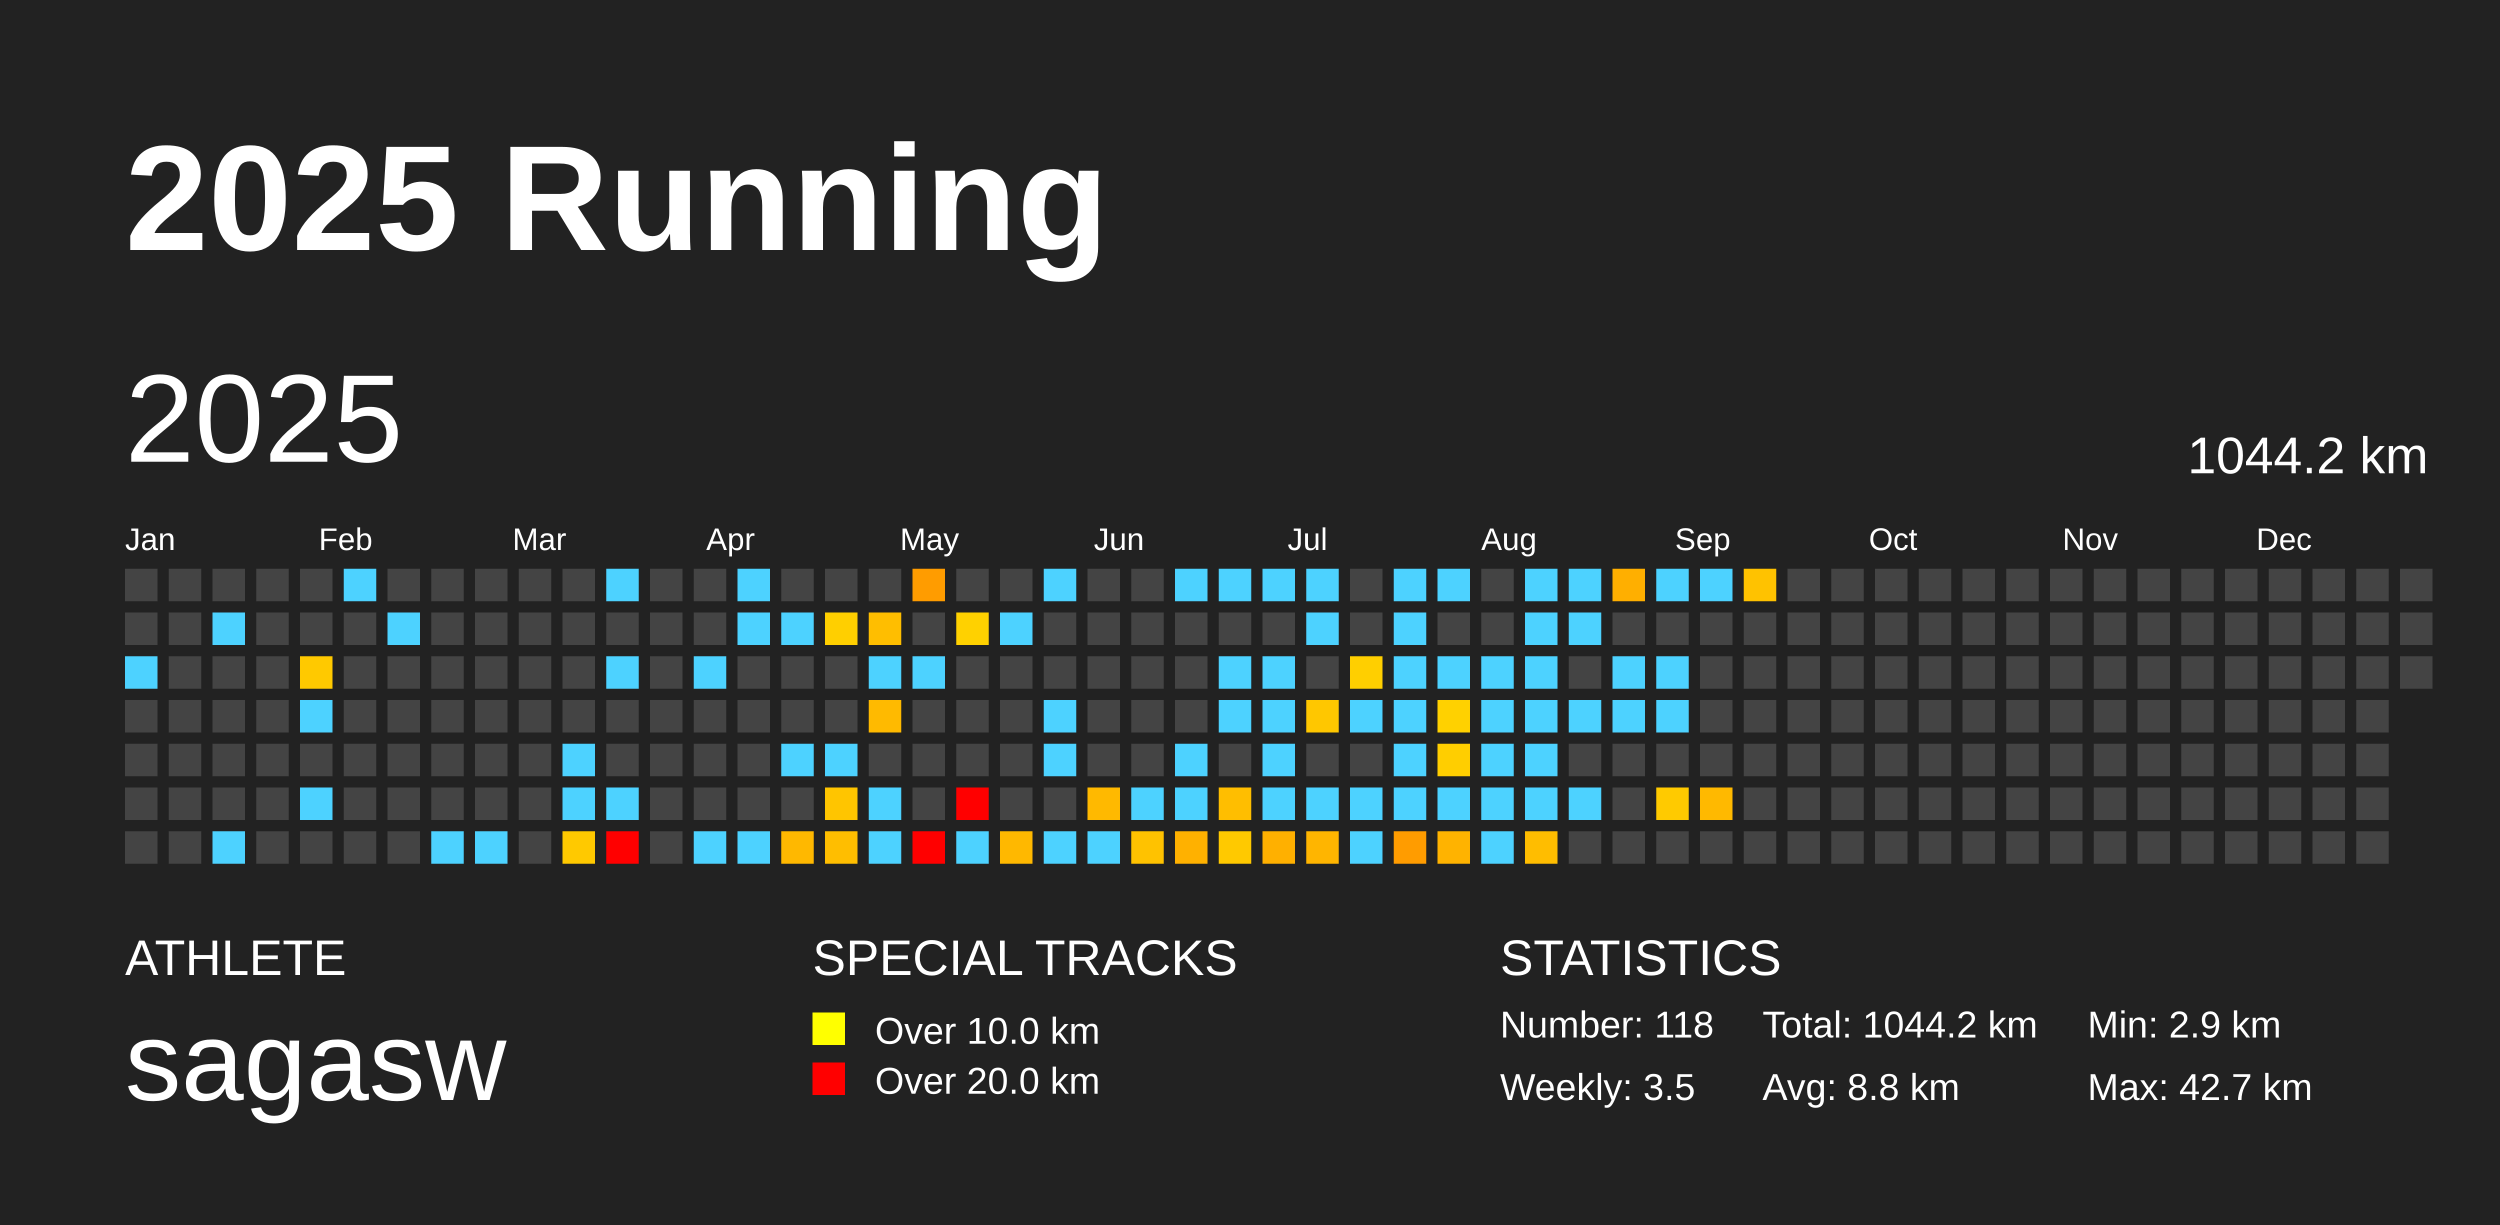
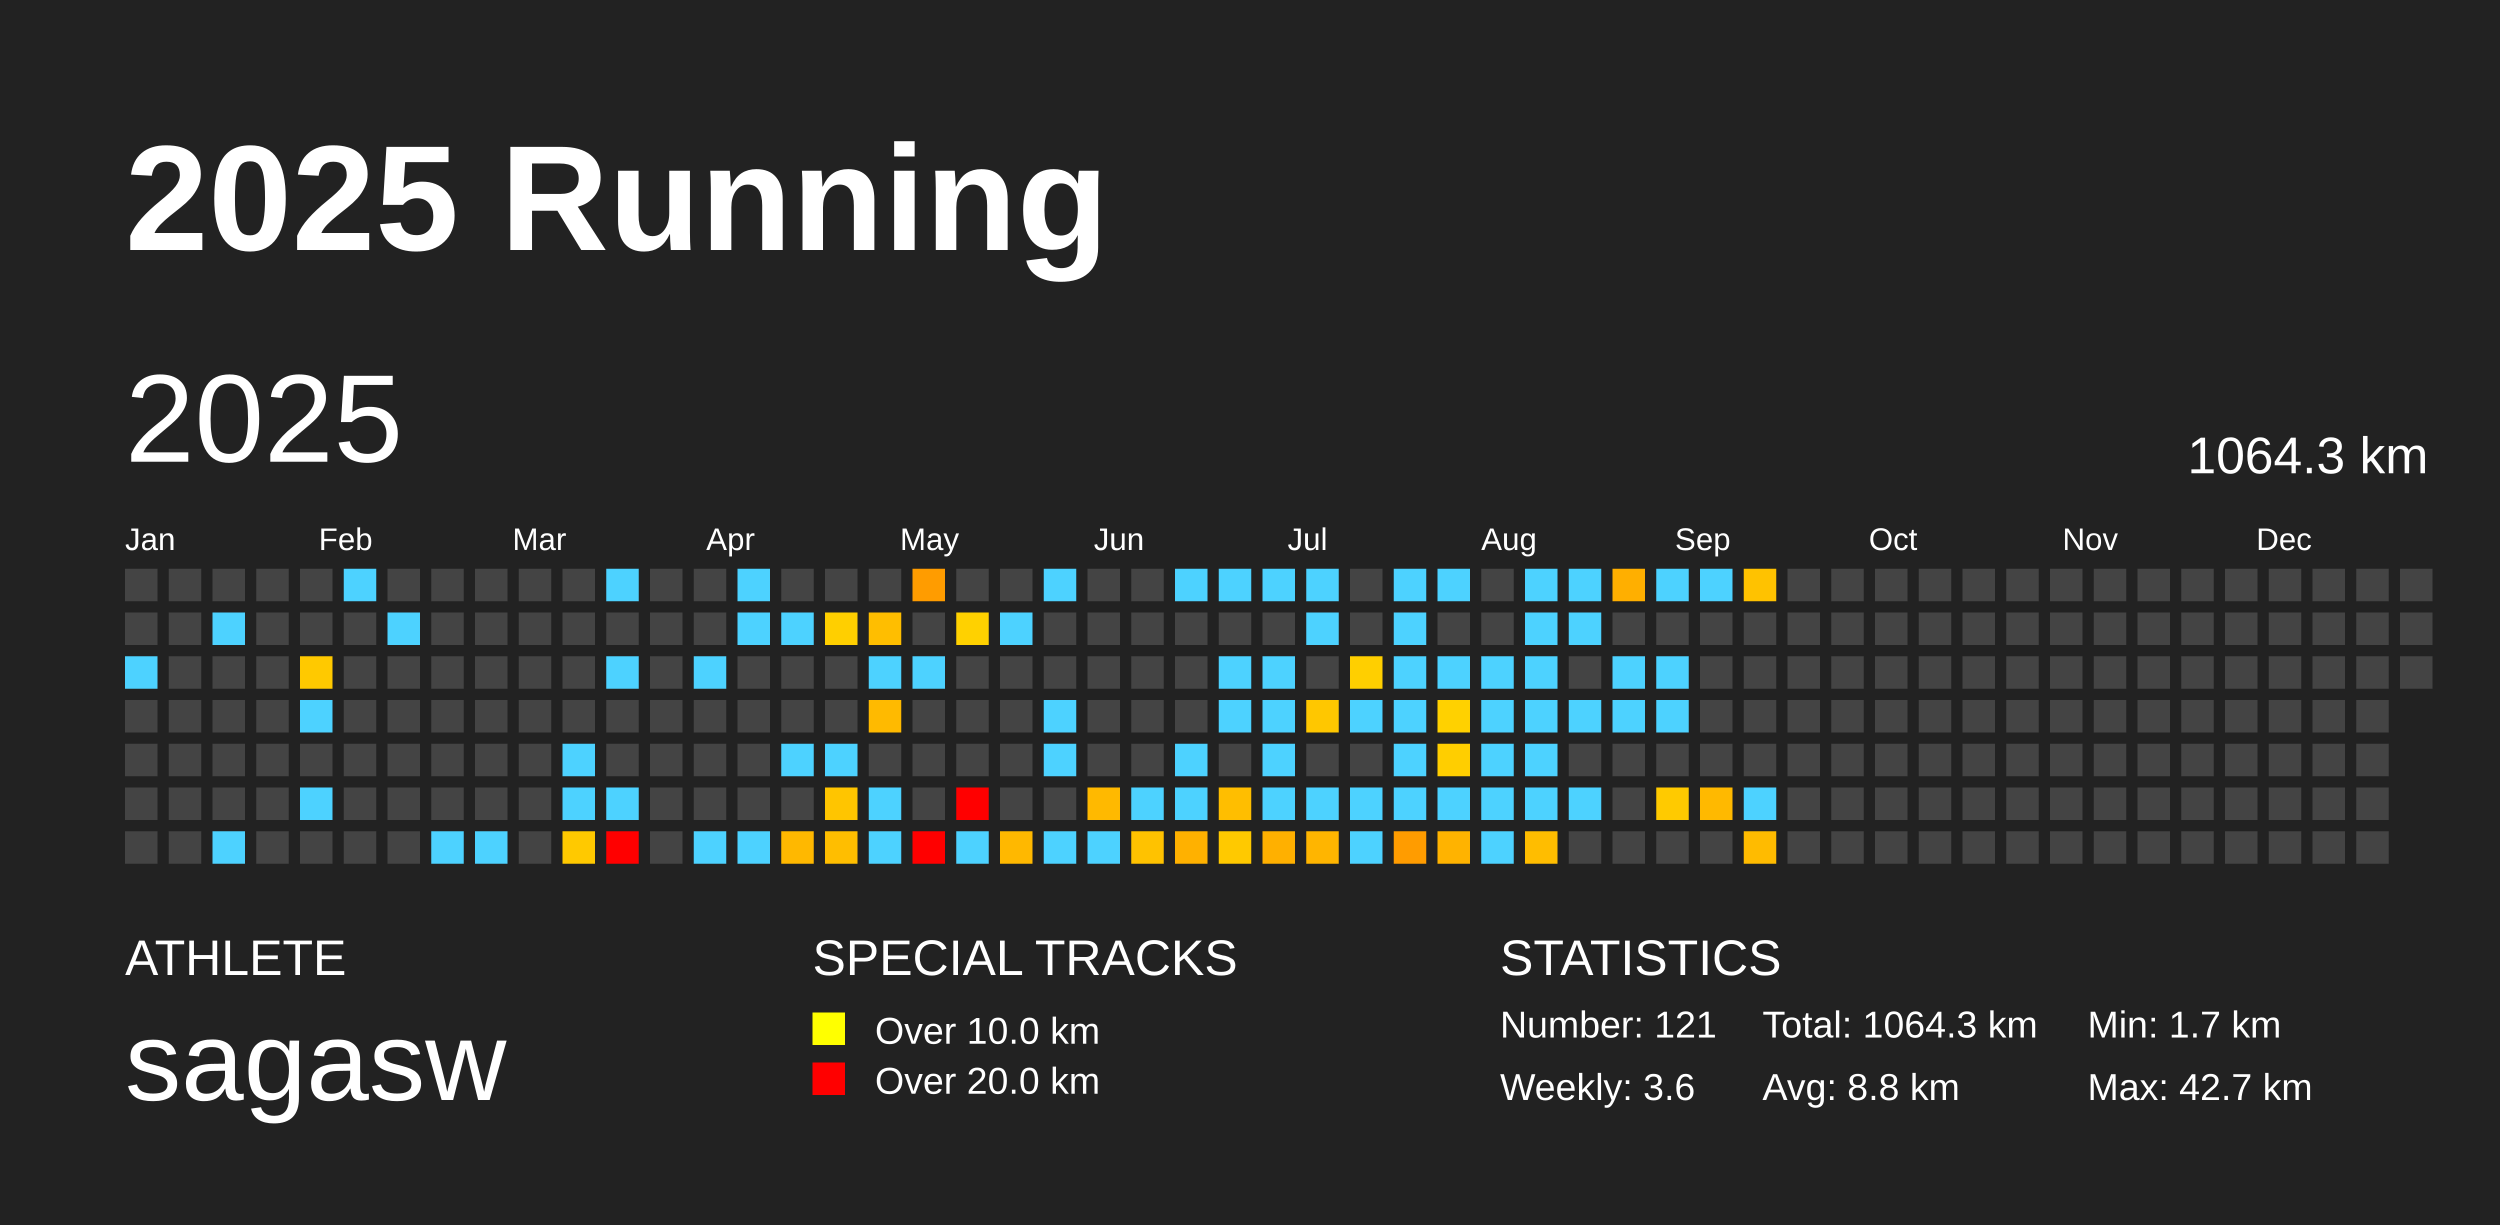
<svg xmlns="http://www.w3.org/2000/svg" baseProfile="full" height="98mm" version="1.1" viewBox="0,0,200,98" width="200mm">
  <defs />
  <rect fill="#222222" height="98" width="200" x="0" y="0" />
  <text fill="#FFFFFF" style="font-size:12px; font-family:Arial; font-weight:bold;" x="10" y="20">2025 Running</text>
  <text fill="#FFFFFF" style="font-size:4px; font-family:Arial" x="10" y="78">ATHLETE</text>
  <text fill="#FFFFFF" style="font-size:9px; font-family:Arial" x="10" y="88">sagasw</text>
  <text fill="#FFFFFF" style="font-size:4px; font-family:Arial" x="65" y="78">SPECIAL TRACKS</text>
  <rect fill="yellow" height="2.6" width="2.6" x="65" y="81" />
  <text fill="#FFFFFF" style="font-size:3px; font-family:Arial" x="70" y="83.5">Over 10.0 km</text>
  <rect fill="red" height="2.6" width="2.6" x="65" y="85" />
  <text fill="#FFFFFF" style="font-size:3px; font-family:Arial" x="70" y="87.5">Over 20.0 km</text>
  <text fill="#FFFFFF" style="font-size:4px; font-family:Arial" x="120" y="78">STATISTICS</text>
-   <text fill="#FFFFFF" style="font-size:3px; font-family:Arial" x="120" y="83">Number: 118</text>
-   <text fill="#FFFFFF" style="font-size:3px; font-family:Arial" x="120" y="88">Weekly: 3.5</text>
-   <text fill="#FFFFFF" style="font-size:3px; font-family:Arial" x="141" y="83">Total: 1044.2 km</text>
+   <text fill="#FFFFFF" style="font-size:3px; font-family:Arial" x="120" y="83">Number: 121</text>
+   <text fill="#FFFFFF" style="font-size:3px; font-family:Arial" x="120" y="88">Weekly: 3.6</text>
+   <text fill="#FFFFFF" style="font-size:3px; font-family:Arial" x="141" y="83">Total: 1064.3 km</text>
  <text fill="#FFFFFF" style="font-size:3px; font-family:Arial" x="141" y="88">Avg: 8.8 km</text>
-   <text fill="#FFFFFF" style="font-size:3px; font-family:Arial" x="167" y="83">Min: 2.9 km</text>
+   <text fill="#FFFFFF" style="font-size:3px; font-family:Arial" x="167" y="83">Min: 1.7 km</text>
  <text fill="#FFFFFF" style="font-size:3px; font-family:Arial" x="167" y="88">Max: 42.7 km</text>
  <text dominant-baseline="hanging" fill="#FFFFFF" style="font-size:10.0px; font-family:Arial;" x="10" y="30">2025</text>
-   <text dominant-baseline="hanging" fill="#FFFFFF" style="font-size:4.125px; font-family:Arial;" x="175" y="35">1044.2 km</text>
+   <text dominant-baseline="hanging" fill="#FFFFFF" style="font-size:4.125px; font-family:Arial;" x="175" y="35">1064.3 km</text>
  <text fill="#FFFFFF" style="font-size:2.5px; font-family:Arial" x="10.0" y="44">Jan</text>
  <text fill="#FFFFFF" style="font-size:2.5px; font-family:Arial" x="25.5" y="44">Feb</text>
  <text fill="#FFFFFF" style="font-size:2.5px; font-family:Arial" x="41.0" y="44">Mar</text>
  <text fill="#FFFFFF" style="font-size:2.5px; font-family:Arial" x="56.5" y="44">Apr</text>
  <text fill="#FFFFFF" style="font-size:2.5px; font-family:Arial" x="72.0" y="44">May</text>
  <text fill="#FFFFFF" style="font-size:2.5px; font-family:Arial" x="87.5" y="44">Jun</text>
  <text fill="#FFFFFF" style="font-size:2.5px; font-family:Arial" x="103.0" y="44">Jul</text>
  <text fill="#FFFFFF" style="font-size:2.5px; font-family:Arial" x="118.5" y="44">Aug</text>
  <text fill="#FFFFFF" style="font-size:2.5px; font-family:Arial" x="134.0" y="44">Sep</text>
  <text fill="#FFFFFF" style="font-size:2.5px; font-family:Arial" x="149.5" y="44">Oct</text>
  <text fill="#FFFFFF" style="font-size:2.5px; font-family:Arial" x="165.0" y="44">Nov</text>
  <text fill="#FFFFFF" style="font-size:2.5px; font-family:Arial" x="180.5" y="44">Dec</text>
  <rect fill="#444444" height="2.6" width="2.6" x="10.0" y="45.5" />
  <rect fill="#444444" height="2.6" width="2.6" x="10.0" y="49.0" />
  <rect fill="#4dd2ff" height="2.6" width="2.6" x="10.0" y="52.5" />
  <rect fill="#444444" height="2.6" width="2.6" x="10.0" y="56.0" />
  <rect fill="#444444" height="2.6" width="2.6" x="10.0" y="59.5" />
  <rect fill="#444444" height="2.6" width="2.6" x="10.0" y="63.0" />
  <rect fill="#444444" height="2.6" width="2.6" x="10.0" y="66.5" />
  <rect fill="#444444" height="2.6" width="2.6" x="13.5" y="45.5" />
  <rect fill="#444444" height="2.6" width="2.6" x="13.5" y="49.0" />
  <rect fill="#444444" height="2.6" width="2.6" x="13.5" y="52.5" />
  <rect fill="#444444" height="2.6" width="2.6" x="13.5" y="56.0" />
  <rect fill="#444444" height="2.6" width="2.6" x="13.5" y="59.5" />
  <rect fill="#444444" height="2.6" width="2.6" x="13.5" y="63.0" />
  <rect fill="#444444" height="2.6" width="2.6" x="13.5" y="66.5" />
  <rect fill="#444444" height="2.6" width="2.6" x="17.0" y="45.5" />
  <rect fill="#4dd2ff" height="2.6" width="2.6" x="17.0" y="49.0" />
  <rect fill="#444444" height="2.6" width="2.6" x="17.0" y="52.5" />
  <rect fill="#444444" height="2.6" width="2.6" x="17.0" y="56.0" />
  <rect fill="#444444" height="2.6" width="2.6" x="17.0" y="59.5" />
  <rect fill="#444444" height="2.6" width="2.6" x="17.0" y="63.0" />
  <rect fill="#4dd2ff" height="2.6" width="2.6" x="17.0" y="66.5" />
  <rect fill="#444444" height="2.6" width="2.6" x="20.5" y="45.5" />
  <rect fill="#444444" height="2.6" width="2.6" x="20.5" y="49.0" />
  <rect fill="#444444" height="2.6" width="2.6" x="20.5" y="52.5" />
  <rect fill="#444444" height="2.6" width="2.6" x="20.5" y="56.0" />
  <rect fill="#444444" height="2.6" width="2.6" x="20.5" y="59.5" />
  <rect fill="#444444" height="2.6" width="2.6" x="20.5" y="63.0" />
  <rect fill="#444444" height="2.6" width="2.6" x="20.5" y="66.5" />
  <rect fill="#444444" height="2.6" width="2.6" x="24.0" y="45.5" />
  <rect fill="#444444" height="2.6" width="2.6" x="24.0" y="49.0" />
  <rect fill="#ffc900" height="2.6" width="2.6" x="24.0" y="52.5" />
  <rect fill="#4dd2ff" height="2.6" width="2.6" x="24.0" y="56.0" />
  <rect fill="#444444" height="2.6" width="2.6" x="24.0" y="59.5" />
  <rect fill="#4dd2ff" height="2.6" width="2.6" x="24.0" y="63.0" />
  <rect fill="#444444" height="2.6" width="2.6" x="24.0" y="66.5" />
  <rect fill="#4dd2ff" height="2.6" width="2.6" x="27.5" y="45.5" />
  <rect fill="#444444" height="2.6" width="2.6" x="27.5" y="49.0" />
  <rect fill="#444444" height="2.6" width="2.6" x="27.5" y="52.5" />
  <rect fill="#444444" height="2.6" width="2.6" x="27.5" y="56.0" />
  <rect fill="#444444" height="2.6" width="2.6" x="27.5" y="59.5" />
  <rect fill="#444444" height="2.6" width="2.6" x="27.5" y="63.0" />
  <rect fill="#444444" height="2.6" width="2.6" x="27.5" y="66.5" />
  <rect fill="#444444" height="2.6" width="2.6" x="31.0" y="45.5" />
  <rect fill="#4dd2ff" height="2.6" width="2.6" x="31.0" y="49.0" />
  <rect fill="#444444" height="2.6" width="2.6" x="31.0" y="52.5" />
  <rect fill="#444444" height="2.6" width="2.6" x="31.0" y="56.0" />
  <rect fill="#444444" height="2.6" width="2.6" x="31.0" y="59.5" />
  <rect fill="#444444" height="2.6" width="2.6" x="31.0" y="63.0" />
  <rect fill="#444444" height="2.6" width="2.6" x="31.0" y="66.5" />
  <rect fill="#444444" height="2.6" width="2.6" x="34.5" y="45.5" />
  <rect fill="#444444" height="2.6" width="2.6" x="34.5" y="49.0" />
  <rect fill="#444444" height="2.6" width="2.6" x="34.5" y="52.5" />
  <rect fill="#444444" height="2.6" width="2.6" x="34.5" y="56.0" />
  <rect fill="#444444" height="2.6" width="2.6" x="34.5" y="59.5" />
  <rect fill="#444444" height="2.6" width="2.6" x="34.5" y="63.0" />
  <rect fill="#4dd2ff" height="2.6" width="2.6" x="34.5" y="66.5" />
  <rect fill="#444444" height="2.6" width="2.6" x="38.0" y="45.5" />
  <rect fill="#444444" height="2.6" width="2.6" x="38.0" y="49.0" />
  <rect fill="#444444" height="2.6" width="2.6" x="38.0" y="52.5" />
  <rect fill="#444444" height="2.6" width="2.6" x="38.0" y="56.0" />
  <rect fill="#444444" height="2.6" width="2.6" x="38.0" y="59.5" />
  <rect fill="#444444" height="2.6" width="2.6" x="38.0" y="63.0" />
  <rect fill="#4dd2ff" height="2.6" width="2.6" x="38.0" y="66.5" />
  <rect fill="#444444" height="2.6" width="2.6" x="41.5" y="45.5" />
  <rect fill="#444444" height="2.6" width="2.6" x="41.5" y="49.0" />
  <rect fill="#444444" height="2.6" width="2.6" x="41.5" y="52.5" />
  <rect fill="#444444" height="2.6" width="2.6" x="41.5" y="56.0" />
  <rect fill="#444444" height="2.6" width="2.6" x="41.5" y="59.5" />
  <rect fill="#444444" height="2.6" width="2.6" x="41.5" y="63.0" />
  <rect fill="#444444" height="2.6" width="2.6" x="41.5" y="66.5" />
  <rect fill="#444444" height="2.6" width="2.6" x="45.0" y="45.5" />
  <rect fill="#444444" height="2.6" width="2.6" x="45.0" y="49.0" />
  <rect fill="#444444" height="2.6" width="2.6" x="45.0" y="52.5" />
  <rect fill="#444444" height="2.6" width="2.6" x="45.0" y="56.0" />
  <rect fill="#4dd2ff" height="2.6" width="2.6" x="45.0" y="59.5" />
  <rect fill="#4dd2ff" height="2.6" width="2.6" x="45.0" y="63.0" />
  <rect fill="#ffc900" height="2.6" width="2.6" x="45.0" y="66.5" />
  <rect fill="#4dd2ff" height="2.6" width="2.6" x="48.5" y="45.5" />
  <rect fill="#444444" height="2.6" width="2.6" x="48.5" y="49.0" />
  <rect fill="#4dd2ff" height="2.6" width="2.6" x="48.5" y="52.5" />
  <rect fill="#444444" height="2.6" width="2.6" x="48.5" y="56.0" />
  <rect fill="#444444" height="2.6" width="2.6" x="48.5" y="59.5" />
  <rect fill="#4dd2ff" height="2.6" width="2.6" x="48.5" y="63.0" />
  <rect fill="red" height="2.6" width="2.6" x="48.5" y="66.5" />
  <rect fill="#444444" height="2.6" width="2.6" x="52.0" y="45.5" />
  <rect fill="#444444" height="2.6" width="2.6" x="52.0" y="49.0" />
  <rect fill="#444444" height="2.6" width="2.6" x="52.0" y="52.5" />
  <rect fill="#444444" height="2.6" width="2.6" x="52.0" y="56.0" />
  <rect fill="#444444" height="2.6" width="2.6" x="52.0" y="59.5" />
  <rect fill="#444444" height="2.6" width="2.6" x="52.0" y="63.0" />
  <rect fill="#444444" height="2.6" width="2.6" x="52.0" y="66.5" />
  <rect fill="#444444" height="2.6" width="2.6" x="55.5" y="45.5" />
  <rect fill="#444444" height="2.6" width="2.6" x="55.5" y="49.0" />
  <rect fill="#4dd2ff" height="2.6" width="2.6" x="55.5" y="52.5" />
  <rect fill="#444444" height="2.6" width="2.6" x="55.5" y="56.0" />
  <rect fill="#444444" height="2.6" width="2.6" x="55.5" y="59.5" />
  <rect fill="#444444" height="2.6" width="2.6" x="55.5" y="63.0" />
  <rect fill="#4dd2ff" height="2.6" width="2.6" x="55.5" y="66.5" />
  <rect fill="#4dd2ff" height="2.6" width="2.6" x="59.0" y="45.5" />
  <rect fill="#4dd2ff" height="2.6" width="2.6" x="59.0" y="49.0" />
  <rect fill="#444444" height="2.6" width="2.6" x="59.0" y="52.5" />
  <rect fill="#444444" height="2.6" width="2.6" x="59.0" y="56.0" />
  <rect fill="#444444" height="2.6" width="2.6" x="59.0" y="59.5" />
  <rect fill="#444444" height="2.6" width="2.6" x="59.0" y="63.0" />
  <rect fill="#4dd2ff" height="2.6" width="2.6" x="59.0" y="66.5" />
  <rect fill="#444444" height="2.6" width="2.6" x="62.5" y="45.5" />
  <rect fill="#4dd2ff" height="2.6" width="2.6" x="62.5" y="49.0" />
  <rect fill="#444444" height="2.6" width="2.6" x="62.5" y="52.5" />
  <rect fill="#444444" height="2.6" width="2.6" x="62.5" y="56.0" />
  <rect fill="#4dd2ff" height="2.6" width="2.6" x="62.5" y="59.5" />
  <rect fill="#444444" height="2.6" width="2.6" x="62.5" y="63.0" />
  <rect fill="#ffb800" height="2.6" width="2.6" x="62.5" y="66.5" />
  <rect fill="#444444" height="2.6" width="2.6" x="66.0" y="45.5" />
  <rect fill="#ffcf00" height="2.6" width="2.6" x="66.0" y="49.0" />
  <rect fill="#444444" height="2.6" width="2.6" x="66.0" y="52.5" />
  <rect fill="#444444" height="2.6" width="2.6" x="66.0" y="56.0" />
  <rect fill="#4dd2ff" height="2.6" width="2.6" x="66.0" y="59.5" />
  <rect fill="#ffc500" height="2.6" width="2.6" x="66.0" y="63.0" />
  <rect fill="#ffbe00" height="2.6" width="2.6" x="66.0" y="66.5" />
  <rect fill="#444444" height="2.6" width="2.6" x="69.5" y="45.5" />
  <rect fill="#ffbe00" height="2.6" width="2.6" x="69.5" y="49.0" />
  <rect fill="#4dd2ff" height="2.6" width="2.6" x="69.5" y="52.5" />
  <rect fill="#ffba00" height="2.6" width="2.6" x="69.5" y="56.0" />
  <rect fill="#444444" height="2.6" width="2.6" x="69.5" y="59.5" />
  <rect fill="#4dd2ff" height="2.6" width="2.6" x="69.5" y="63.0" />
  <rect fill="#4dd2ff" height="2.6" width="2.6" x="69.5" y="66.5" />
  <rect fill="#ff9c00" height="2.6" width="2.6" x="73.0" y="45.5" />
  <rect fill="#444444" height="2.6" width="2.6" x="73.0" y="49.0" />
  <rect fill="#4dd2ff" height="2.6" width="2.6" x="73.0" y="52.5" />
  <rect fill="#444444" height="2.6" width="2.6" x="73.0" y="56.0" />
  <rect fill="#444444" height="2.6" width="2.6" x="73.0" y="59.5" />
  <rect fill="#444444" height="2.6" width="2.6" x="73.0" y="63.0" />
  <rect fill="red" height="2.6" width="2.6" x="73.0" y="66.5" />
  <rect fill="#444444" height="2.6" width="2.6" x="76.5" y="45.5" />
  <rect fill="#ffd100" height="2.6" width="2.6" x="76.5" y="49.0" />
  <rect fill="#444444" height="2.6" width="2.6" x="76.5" y="52.5" />
  <rect fill="#444444" height="2.6" width="2.6" x="76.5" y="56.0" />
  <rect fill="#444444" height="2.6" width="2.6" x="76.5" y="59.5" />
  <rect fill="red" height="2.6" width="2.6" x="76.5" y="63.0" />
  <rect fill="#4dd2ff" height="2.6" width="2.6" x="76.5" y="66.5" />
  <rect fill="#444444" height="2.6" width="2.6" x="80.0" y="45.5" />
  <rect fill="#4dd2ff" height="2.6" width="2.6" x="80.0" y="49.0" />
  <rect fill="#444444" height="2.6" width="2.6" x="80.0" y="52.5" />
  <rect fill="#444444" height="2.6" width="2.6" x="80.0" y="56.0" />
  <rect fill="#444444" height="2.6" width="2.6" x="80.0" y="59.5" />
  <rect fill="#444444" height="2.6" width="2.6" x="80.0" y="63.0" />
  <rect fill="#ffb800" height="2.6" width="2.6" x="80.0" y="66.5" />
  <rect fill="#4dd2ff" height="2.6" width="2.6" x="83.5" y="45.5" />
  <rect fill="#444444" height="2.6" width="2.6" x="83.5" y="49.0" />
  <rect fill="#444444" height="2.6" width="2.6" x="83.5" y="52.5" />
  <rect fill="#4dd2ff" height="2.6" width="2.6" x="83.5" y="56.0" />
  <rect fill="#4dd2ff" height="2.6" width="2.6" x="83.5" y="59.5" />
  <rect fill="#444444" height="2.6" width="2.6" x="83.5" y="63.0" />
  <rect fill="#4dd2ff" height="2.6" width="2.6" x="83.5" y="66.5" />
  <rect fill="#444444" height="2.6" width="2.6" x="87.0" y="45.5" />
  <rect fill="#444444" height="2.6" width="2.6" x="87.0" y="49.0" />
  <rect fill="#444444" height="2.6" width="2.6" x="87.0" y="52.5" />
  <rect fill="#444444" height="2.6" width="2.6" x="87.0" y="56.0" />
  <rect fill="#444444" height="2.6" width="2.6" x="87.0" y="59.5" />
  <rect fill="#ffb900" height="2.6" width="2.6" x="87.0" y="63.0" />
  <rect fill="#4dd2ff" height="2.6" width="2.6" x="87.0" y="66.5" />
  <rect fill="#444444" height="2.6" width="2.6" x="90.5" y="45.5" />
  <rect fill="#444444" height="2.6" width="2.6" x="90.5" y="49.0" />
  <rect fill="#444444" height="2.6" width="2.6" x="90.5" y="52.5" />
  <rect fill="#444444" height="2.6" width="2.6" x="90.5" y="56.0" />
  <rect fill="#444444" height="2.6" width="2.6" x="90.5" y="59.5" />
  <rect fill="#4dd2ff" height="2.6" width="2.6" x="90.5" y="63.0" />
  <rect fill="#ffc200" height="2.6" width="2.6" x="90.5" y="66.5" />
  <rect fill="#4dd2ff" height="2.6" width="2.6" x="94.0" y="45.5" />
  <rect fill="#444444" height="2.6" width="2.6" x="94.0" y="49.0" />
  <rect fill="#444444" height="2.6" width="2.6" x="94.0" y="52.5" />
  <rect fill="#444444" height="2.6" width="2.6" x="94.0" y="56.0" />
  <rect fill="#4dd2ff" height="2.6" width="2.6" x="94.0" y="59.5" />
  <rect fill="#4dd2ff" height="2.6" width="2.6" x="94.0" y="63.0" />
  <rect fill="#ffb100" height="2.6" width="2.6" x="94.0" y="66.5" />
  <rect fill="#4dd2ff" height="2.6" width="2.6" x="97.5" y="45.5" />
  <rect fill="#444444" height="2.6" width="2.6" x="97.5" y="49.0" />
  <rect fill="#4dd2ff" height="2.6" width="2.6" x="97.5" y="52.5" />
  <rect fill="#4dd2ff" height="2.6" width="2.6" x="97.5" y="56.0" />
  <rect fill="#444444" height="2.6" width="2.6" x="97.5" y="59.5" />
  <rect fill="#ffbe00" height="2.6" width="2.6" x="97.5" y="63.0" />
  <rect fill="#ffc900" height="2.6" width="2.6" x="97.5" y="66.5" />
  <rect fill="#4dd2ff" height="2.6" width="2.6" x="101.0" y="45.5" />
  <rect fill="#444444" height="2.6" width="2.6" x="101.0" y="49.0" />
  <rect fill="#4dd2ff" height="2.6" width="2.6" x="101.0" y="52.5" />
  <rect fill="#4dd2ff" height="2.6" width="2.6" x="101.0" y="56.0" />
  <rect fill="#4dd2ff" height="2.6" width="2.6" x="101.0" y="59.5" />
  <rect fill="#4dd2ff" height="2.6" width="2.6" x="101.0" y="63.0" />
  <rect fill="#ffb000" height="2.6" width="2.6" x="101.0" y="66.5" />
  <rect fill="#4dd2ff" height="2.6" width="2.6" x="104.5" y="45.5" />
  <rect fill="#4dd2ff" height="2.6" width="2.6" x="104.5" y="49.0" />
  <rect fill="#444444" height="2.6" width="2.6" x="104.5" y="52.5" />
  <rect fill="#ffc700" height="2.6" width="2.6" x="104.5" y="56.0" />
  <rect fill="#444444" height="2.6" width="2.6" x="104.5" y="59.5" />
  <rect fill="#4dd2ff" height="2.6" width="2.6" x="104.5" y="63.0" />
  <rect fill="#ffb500" height="2.6" width="2.6" x="104.5" y="66.5" />
  <rect fill="#444444" height="2.6" width="2.6" x="108.0" y="45.5" />
  <rect fill="#444444" height="2.6" width="2.6" x="108.0" y="49.0" />
  <rect fill="#ffcf00" height="2.6" width="2.6" x="108.0" y="52.5" />
  <rect fill="#4dd2ff" height="2.6" width="2.6" x="108.0" y="56.0" />
  <rect fill="#444444" height="2.6" width="2.6" x="108.0" y="59.5" />
  <rect fill="#4dd2ff" height="2.6" width="2.6" x="108.0" y="63.0" />
  <rect fill="#4dd2ff" height="2.6" width="2.6" x="108.0" y="66.5" />
  <rect fill="#4dd2ff" height="2.6" width="2.6" x="111.5" y="45.5" />
  <rect fill="#4dd2ff" height="2.6" width="2.6" x="111.5" y="49.0" />
  <rect fill="#4dd2ff" height="2.6" width="2.6" x="111.5" y="52.5" />
  <rect fill="#4dd2ff" height="2.6" width="2.6" x="111.5" y="56.0" />
  <rect fill="#4dd2ff" height="2.6" width="2.6" x="111.5" y="59.5" />
  <rect fill="#4dd2ff" height="2.6" width="2.6" x="111.5" y="63.0" />
  <rect fill="#ff9c00" height="2.6" width="2.6" x="111.5" y="66.5" />
  <rect fill="#4dd2ff" height="2.6" width="2.6" x="115.0" y="45.5" />
  <rect fill="#444444" height="2.6" width="2.6" x="115.0" y="49.0" />
  <rect fill="#4dd2ff" height="2.6" width="2.6" x="115.0" y="52.5" />
  <rect fill="#ffd100" height="2.6" width="2.6" x="115.0" y="56.0" />
  <rect fill="#ffce00" height="2.6" width="2.6" x="115.0" y="59.5" />
  <rect fill="#4dd2ff" height="2.6" width="2.6" x="115.0" y="63.0" />
  <rect fill="#ffb300" height="2.6" width="2.6" x="115.0" y="66.5" />
  <rect fill="#444444" height="2.6" width="2.6" x="118.5" y="45.5" />
  <rect fill="#444444" height="2.6" width="2.6" x="118.5" y="49.0" />
  <rect fill="#4dd2ff" height="2.6" width="2.6" x="118.5" y="52.5" />
  <rect fill="#4dd2ff" height="2.6" width="2.6" x="118.5" y="56.0" />
  <rect fill="#4dd2ff" height="2.6" width="2.6" x="118.5" y="59.5" />
  <rect fill="#4dd2ff" height="2.6" width="2.6" x="118.5" y="63.0" />
  <rect fill="#4dd2ff" height="2.6" width="2.6" x="118.5" y="66.5" />
  <rect fill="#4dd2ff" height="2.6" width="2.6" x="122.0" y="45.5" />
  <rect fill="#4dd2ff" height="2.6" width="2.6" x="122.0" y="49.0" />
  <rect fill="#4dd2ff" height="2.6" width="2.6" x="122.0" y="52.5" />
  <rect fill="#4dd2ff" height="2.6" width="2.6" x="122.0" y="56.0" />
  <rect fill="#4dd2ff" height="2.6" width="2.6" x="122.0" y="59.5" />
  <rect fill="#4dd2ff" height="2.6" width="2.6" x="122.0" y="63.0" />
  <rect fill="#ffbd00" height="2.6" width="2.6" x="122.0" y="66.5" />
  <rect fill="#4dd2ff" height="2.6" width="2.6" x="125.5" y="45.5" />
  <rect fill="#4dd2ff" height="2.6" width="2.6" x="125.5" y="49.0" />
  <rect fill="#444444" height="2.6" width="2.6" x="125.5" y="52.5" />
  <rect fill="#4dd2ff" height="2.6" width="2.6" x="125.5" y="56.0" />
  <rect fill="#444444" height="2.6" width="2.6" x="125.5" y="59.5" />
  <rect fill="#4dd2ff" height="2.6" width="2.6" x="125.5" y="63.0" />
  <rect fill="#444444" height="2.6" width="2.6" x="125.5" y="66.5" />
  <rect fill="#ffaf00" height="2.6" width="2.6" x="129.0" y="45.5" />
  <rect fill="#444444" height="2.6" width="2.6" x="129.0" y="49.0" />
  <rect fill="#4dd2ff" height="2.6" width="2.6" x="129.0" y="52.5" />
  <rect fill="#4dd2ff" height="2.6" width="2.6" x="129.0" y="56.0" />
  <rect fill="#444444" height="2.6" width="2.6" x="129.0" y="59.5" />
  <rect fill="#444444" height="2.6" width="2.6" x="129.0" y="63.0" />
  <rect fill="#444444" height="2.6" width="2.6" x="129.0" y="66.5" />
  <rect fill="#4dd2ff" height="2.6" width="2.6" x="132.5" y="45.5" />
  <rect fill="#444444" height="2.6" width="2.6" x="132.5" y="49.0" />
  <rect fill="#4dd2ff" height="2.6" width="2.6" x="132.5" y="52.5" />
  <rect fill="#4dd2ff" height="2.6" width="2.6" x="132.5" y="56.0" />
  <rect fill="#444444" height="2.6" width="2.6" x="132.5" y="59.5" />
  <rect fill="#ffca00" height="2.6" width="2.6" x="132.5" y="63.0" />
  <rect fill="#444444" height="2.6" width="2.6" x="132.5" y="66.5" />
  <rect fill="#4dd2ff" height="2.6" width="2.6" x="136.0" y="45.5" />
  <rect fill="#444444" height="2.6" width="2.6" x="136.0" y="49.0" />
  <rect fill="#444444" height="2.6" width="2.6" x="136.0" y="52.5" />
  <rect fill="#444444" height="2.6" width="2.6" x="136.0" y="56.0" />
  <rect fill="#444444" height="2.6" width="2.6" x="136.0" y="59.5" />
  <rect fill="#ffb900" height="2.6" width="2.6" x="136.0" y="63.0" />
  <rect fill="#444444" height="2.6" width="2.6" x="136.0" y="66.5" />
  <rect fill="#ffc200" height="2.6" width="2.6" x="139.5" y="45.5" />
  <rect fill="#444444" height="2.6" width="2.6" x="139.5" y="49.0" />
  <rect fill="#444444" height="2.6" width="2.6" x="139.5" y="52.5" />
  <rect fill="#444444" height="2.6" width="2.6" x="139.5" y="56.0" />
  <rect fill="#444444" height="2.6" width="2.6" x="139.5" y="59.5" />
-   <rect fill="#444444" height="2.6" width="2.6" x="139.5" y="63.0" />
-   <rect fill="#444444" height="2.6" width="2.6" x="139.5" y="66.5" />
+   <rect fill="#4dd2ff" height="2.6" width="2.6" x="139.5" y="63.0" />
+   <rect fill="#ffbb00" height="2.6" width="2.6" x="139.5" y="66.5" />
  <rect fill="#444444" height="2.6" width="2.6" x="143.0" y="45.5" />
  <rect fill="#444444" height="2.6" width="2.6" x="143.0" y="49.0" />
  <rect fill="#444444" height="2.6" width="2.6" x="143.0" y="52.5" />
  <rect fill="#444444" height="2.6" width="2.6" x="143.0" y="56.0" />
  <rect fill="#444444" height="2.6" width="2.6" x="143.0" y="59.5" />
  <rect fill="#444444" height="2.6" width="2.6" x="143.0" y="63.0" />
  <rect fill="#444444" height="2.6" width="2.6" x="143.0" y="66.5" />
  <rect fill="#444444" height="2.6" width="2.6" x="146.5" y="45.5" />
  <rect fill="#444444" height="2.6" width="2.6" x="146.5" y="49.0" />
  <rect fill="#444444" height="2.6" width="2.6" x="146.5" y="52.5" />
  <rect fill="#444444" height="2.6" width="2.6" x="146.5" y="56.0" />
  <rect fill="#444444" height="2.6" width="2.6" x="146.5" y="59.5" />
  <rect fill="#444444" height="2.6" width="2.6" x="146.5" y="63.0" />
  <rect fill="#444444" height="2.6" width="2.6" x="146.5" y="66.5" />
  <rect fill="#444444" height="2.6" width="2.6" x="150.0" y="45.5" />
  <rect fill="#444444" height="2.6" width="2.6" x="150.0" y="49.0" />
  <rect fill="#444444" height="2.6" width="2.6" x="150.0" y="52.5" />
  <rect fill="#444444" height="2.6" width="2.6" x="150.0" y="56.0" />
  <rect fill="#444444" height="2.6" width="2.6" x="150.0" y="59.5" />
  <rect fill="#444444" height="2.6" width="2.6" x="150.0" y="63.0" />
  <rect fill="#444444" height="2.6" width="2.6" x="150.0" y="66.5" />
  <rect fill="#444444" height="2.6" width="2.6" x="153.5" y="45.5" />
  <rect fill="#444444" height="2.6" width="2.6" x="153.5" y="49.0" />
  <rect fill="#444444" height="2.6" width="2.6" x="153.5" y="52.5" />
  <rect fill="#444444" height="2.6" width="2.6" x="153.5" y="56.0" />
  <rect fill="#444444" height="2.6" width="2.6" x="153.5" y="59.5" />
  <rect fill="#444444" height="2.6" width="2.6" x="153.5" y="63.0" />
  <rect fill="#444444" height="2.6" width="2.6" x="153.5" y="66.5" />
  <rect fill="#444444" height="2.6" width="2.6" x="157.0" y="45.5" />
  <rect fill="#444444" height="2.6" width="2.6" x="157.0" y="49.0" />
  <rect fill="#444444" height="2.6" width="2.6" x="157.0" y="52.5" />
  <rect fill="#444444" height="2.6" width="2.6" x="157.0" y="56.0" />
  <rect fill="#444444" height="2.6" width="2.6" x="157.0" y="59.5" />
  <rect fill="#444444" height="2.6" width="2.6" x="157.0" y="63.0" />
  <rect fill="#444444" height="2.6" width="2.6" x="157.0" y="66.5" />
  <rect fill="#444444" height="2.6" width="2.6" x="160.5" y="45.5" />
  <rect fill="#444444" height="2.6" width="2.6" x="160.5" y="49.0" />
  <rect fill="#444444" height="2.6" width="2.6" x="160.5" y="52.5" />
  <rect fill="#444444" height="2.6" width="2.6" x="160.5" y="56.0" />
  <rect fill="#444444" height="2.6" width="2.6" x="160.5" y="59.5" />
  <rect fill="#444444" height="2.6" width="2.6" x="160.5" y="63.0" />
  <rect fill="#444444" height="2.6" width="2.6" x="160.5" y="66.5" />
  <rect fill="#444444" height="2.6" width="2.6" x="164.0" y="45.5" />
  <rect fill="#444444" height="2.6" width="2.6" x="164.0" y="49.0" />
  <rect fill="#444444" height="2.6" width="2.6" x="164.0" y="52.5" />
  <rect fill="#444444" height="2.6" width="2.6" x="164.0" y="56.0" />
  <rect fill="#444444" height="2.6" width="2.6" x="164.0" y="59.5" />
  <rect fill="#444444" height="2.6" width="2.6" x="164.0" y="63.0" />
  <rect fill="#444444" height="2.6" width="2.6" x="164.0" y="66.5" />
  <rect fill="#444444" height="2.6" width="2.6" x="167.5" y="45.5" />
  <rect fill="#444444" height="2.6" width="2.6" x="167.5" y="49.0" />
  <rect fill="#444444" height="2.6" width="2.6" x="167.5" y="52.5" />
  <rect fill="#444444" height="2.6" width="2.6" x="167.5" y="56.0" />
  <rect fill="#444444" height="2.6" width="2.6" x="167.5" y="59.5" />
  <rect fill="#444444" height="2.6" width="2.6" x="167.5" y="63.0" />
  <rect fill="#444444" height="2.6" width="2.6" x="167.5" y="66.5" />
  <rect fill="#444444" height="2.6" width="2.6" x="171.0" y="45.5" />
  <rect fill="#444444" height="2.6" width="2.6" x="171.0" y="49.0" />
  <rect fill="#444444" height="2.6" width="2.6" x="171.0" y="52.5" />
  <rect fill="#444444" height="2.6" width="2.6" x="171.0" y="56.0" />
  <rect fill="#444444" height="2.6" width="2.6" x="171.0" y="59.5" />
  <rect fill="#444444" height="2.6" width="2.6" x="171.0" y="63.0" />
  <rect fill="#444444" height="2.6" width="2.6" x="171.0" y="66.5" />
  <rect fill="#444444" height="2.6" width="2.6" x="174.5" y="45.5" />
  <rect fill="#444444" height="2.6" width="2.6" x="174.5" y="49.0" />
  <rect fill="#444444" height="2.6" width="2.6" x="174.5" y="52.5" />
  <rect fill="#444444" height="2.6" width="2.6" x="174.5" y="56.0" />
  <rect fill="#444444" height="2.6" width="2.6" x="174.5" y="59.5" />
  <rect fill="#444444" height="2.6" width="2.6" x="174.5" y="63.0" />
  <rect fill="#444444" height="2.6" width="2.6" x="174.5" y="66.5" />
  <rect fill="#444444" height="2.6" width="2.6" x="178.0" y="45.5" />
  <rect fill="#444444" height="2.6" width="2.6" x="178.0" y="49.0" />
  <rect fill="#444444" height="2.6" width="2.6" x="178.0" y="52.5" />
  <rect fill="#444444" height="2.6" width="2.6" x="178.0" y="56.0" />
  <rect fill="#444444" height="2.6" width="2.6" x="178.0" y="59.5" />
  <rect fill="#444444" height="2.6" width="2.6" x="178.0" y="63.0" />
  <rect fill="#444444" height="2.6" width="2.6" x="178.0" y="66.5" />
  <rect fill="#444444" height="2.6" width="2.6" x="181.5" y="45.5" />
  <rect fill="#444444" height="2.6" width="2.6" x="181.5" y="49.0" />
  <rect fill="#444444" height="2.6" width="2.6" x="181.5" y="52.5" />
  <rect fill="#444444" height="2.6" width="2.6" x="181.5" y="56.0" />
  <rect fill="#444444" height="2.6" width="2.6" x="181.5" y="59.5" />
  <rect fill="#444444" height="2.6" width="2.6" x="181.5" y="63.0" />
  <rect fill="#444444" height="2.6" width="2.6" x="181.5" y="66.5" />
  <rect fill="#444444" height="2.6" width="2.6" x="185.0" y="45.5" />
  <rect fill="#444444" height="2.6" width="2.6" x="185.0" y="49.0" />
  <rect fill="#444444" height="2.6" width="2.6" x="185.0" y="52.5" />
  <rect fill="#444444" height="2.6" width="2.6" x="185.0" y="56.0" />
  <rect fill="#444444" height="2.6" width="2.6" x="185.0" y="59.5" />
  <rect fill="#444444" height="2.6" width="2.6" x="185.0" y="63.0" />
  <rect fill="#444444" height="2.6" width="2.6" x="185.0" y="66.5" />
  <rect fill="#444444" height="2.6" width="2.6" x="188.5" y="45.5" />
  <rect fill="#444444" height="2.6" width="2.6" x="188.5" y="49.0" />
  <rect fill="#444444" height="2.6" width="2.6" x="188.5" y="52.5" />
  <rect fill="#444444" height="2.6" width="2.6" x="188.5" y="56.0" />
  <rect fill="#444444" height="2.6" width="2.6" x="188.5" y="59.5" />
  <rect fill="#444444" height="2.6" width="2.6" x="188.5" y="63.0" />
  <rect fill="#444444" height="2.6" width="2.6" x="188.5" y="66.5" />
  <rect fill="#444444" height="2.6" width="2.6" x="192.0" y="45.5" />
  <rect fill="#444444" height="2.6" width="2.6" x="192.0" y="49.0" />
  <rect fill="#444444" height="2.6" width="2.6" x="192.0" y="52.5" />
</svg>
